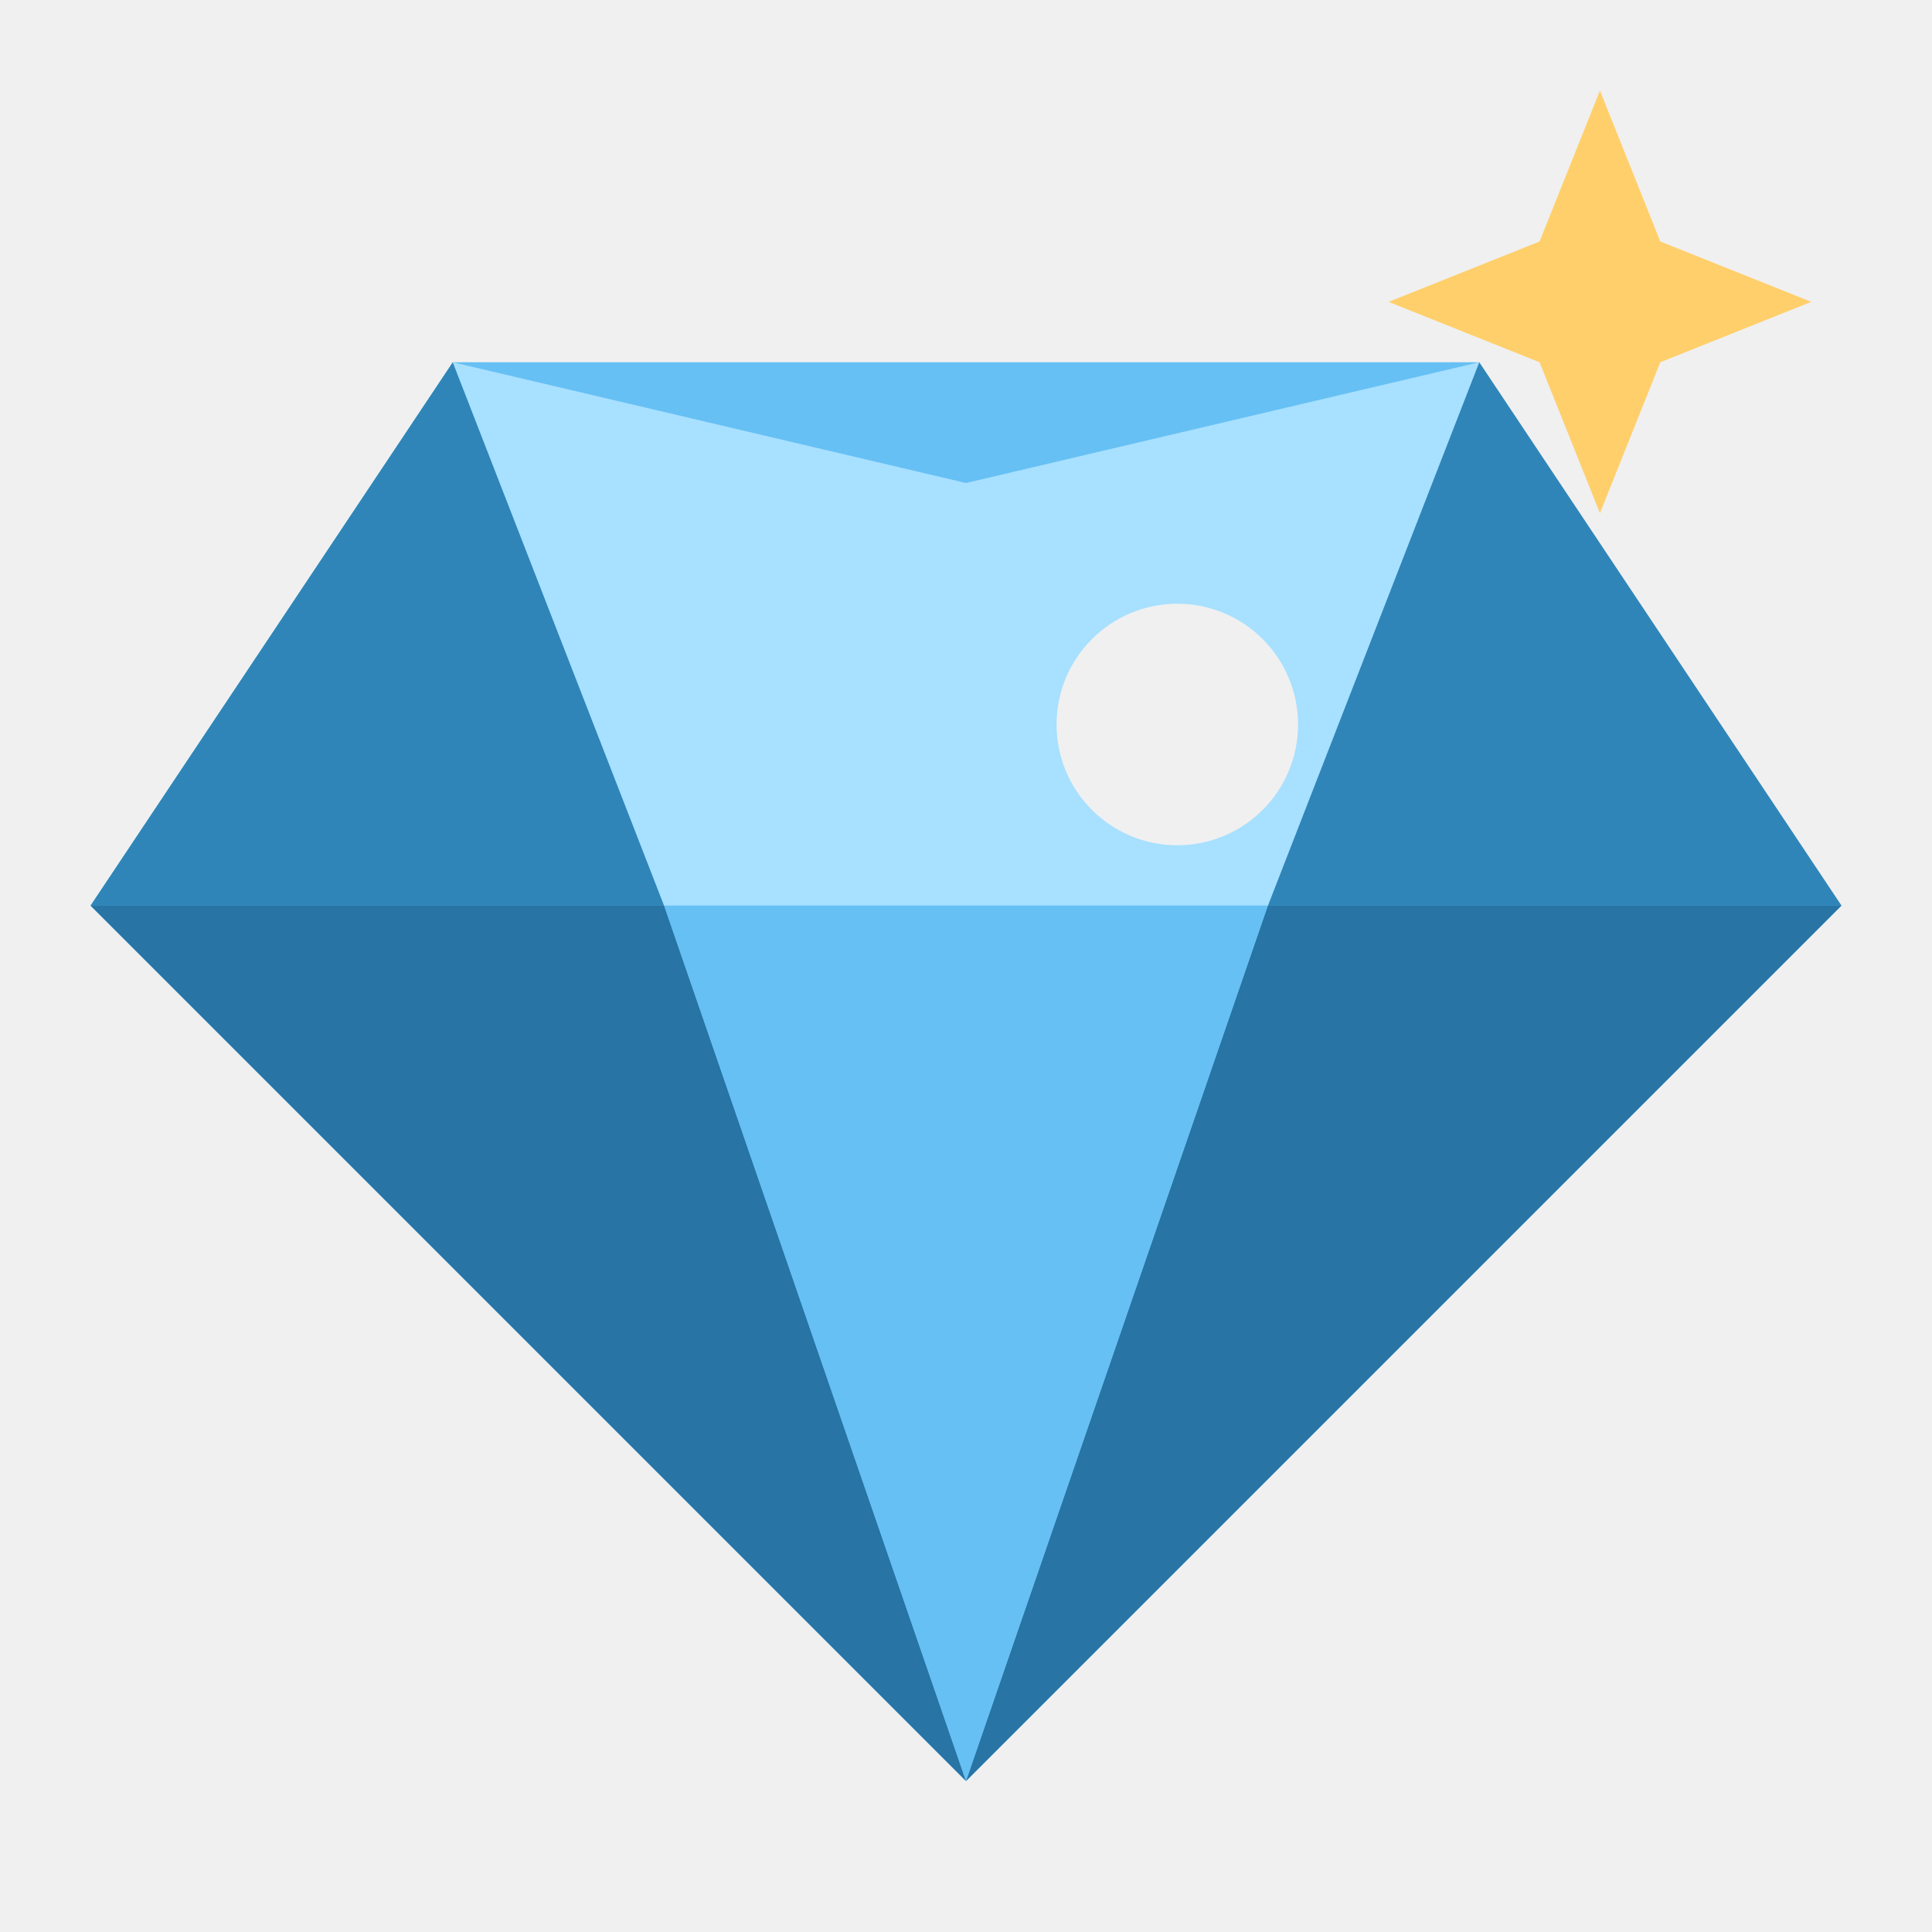
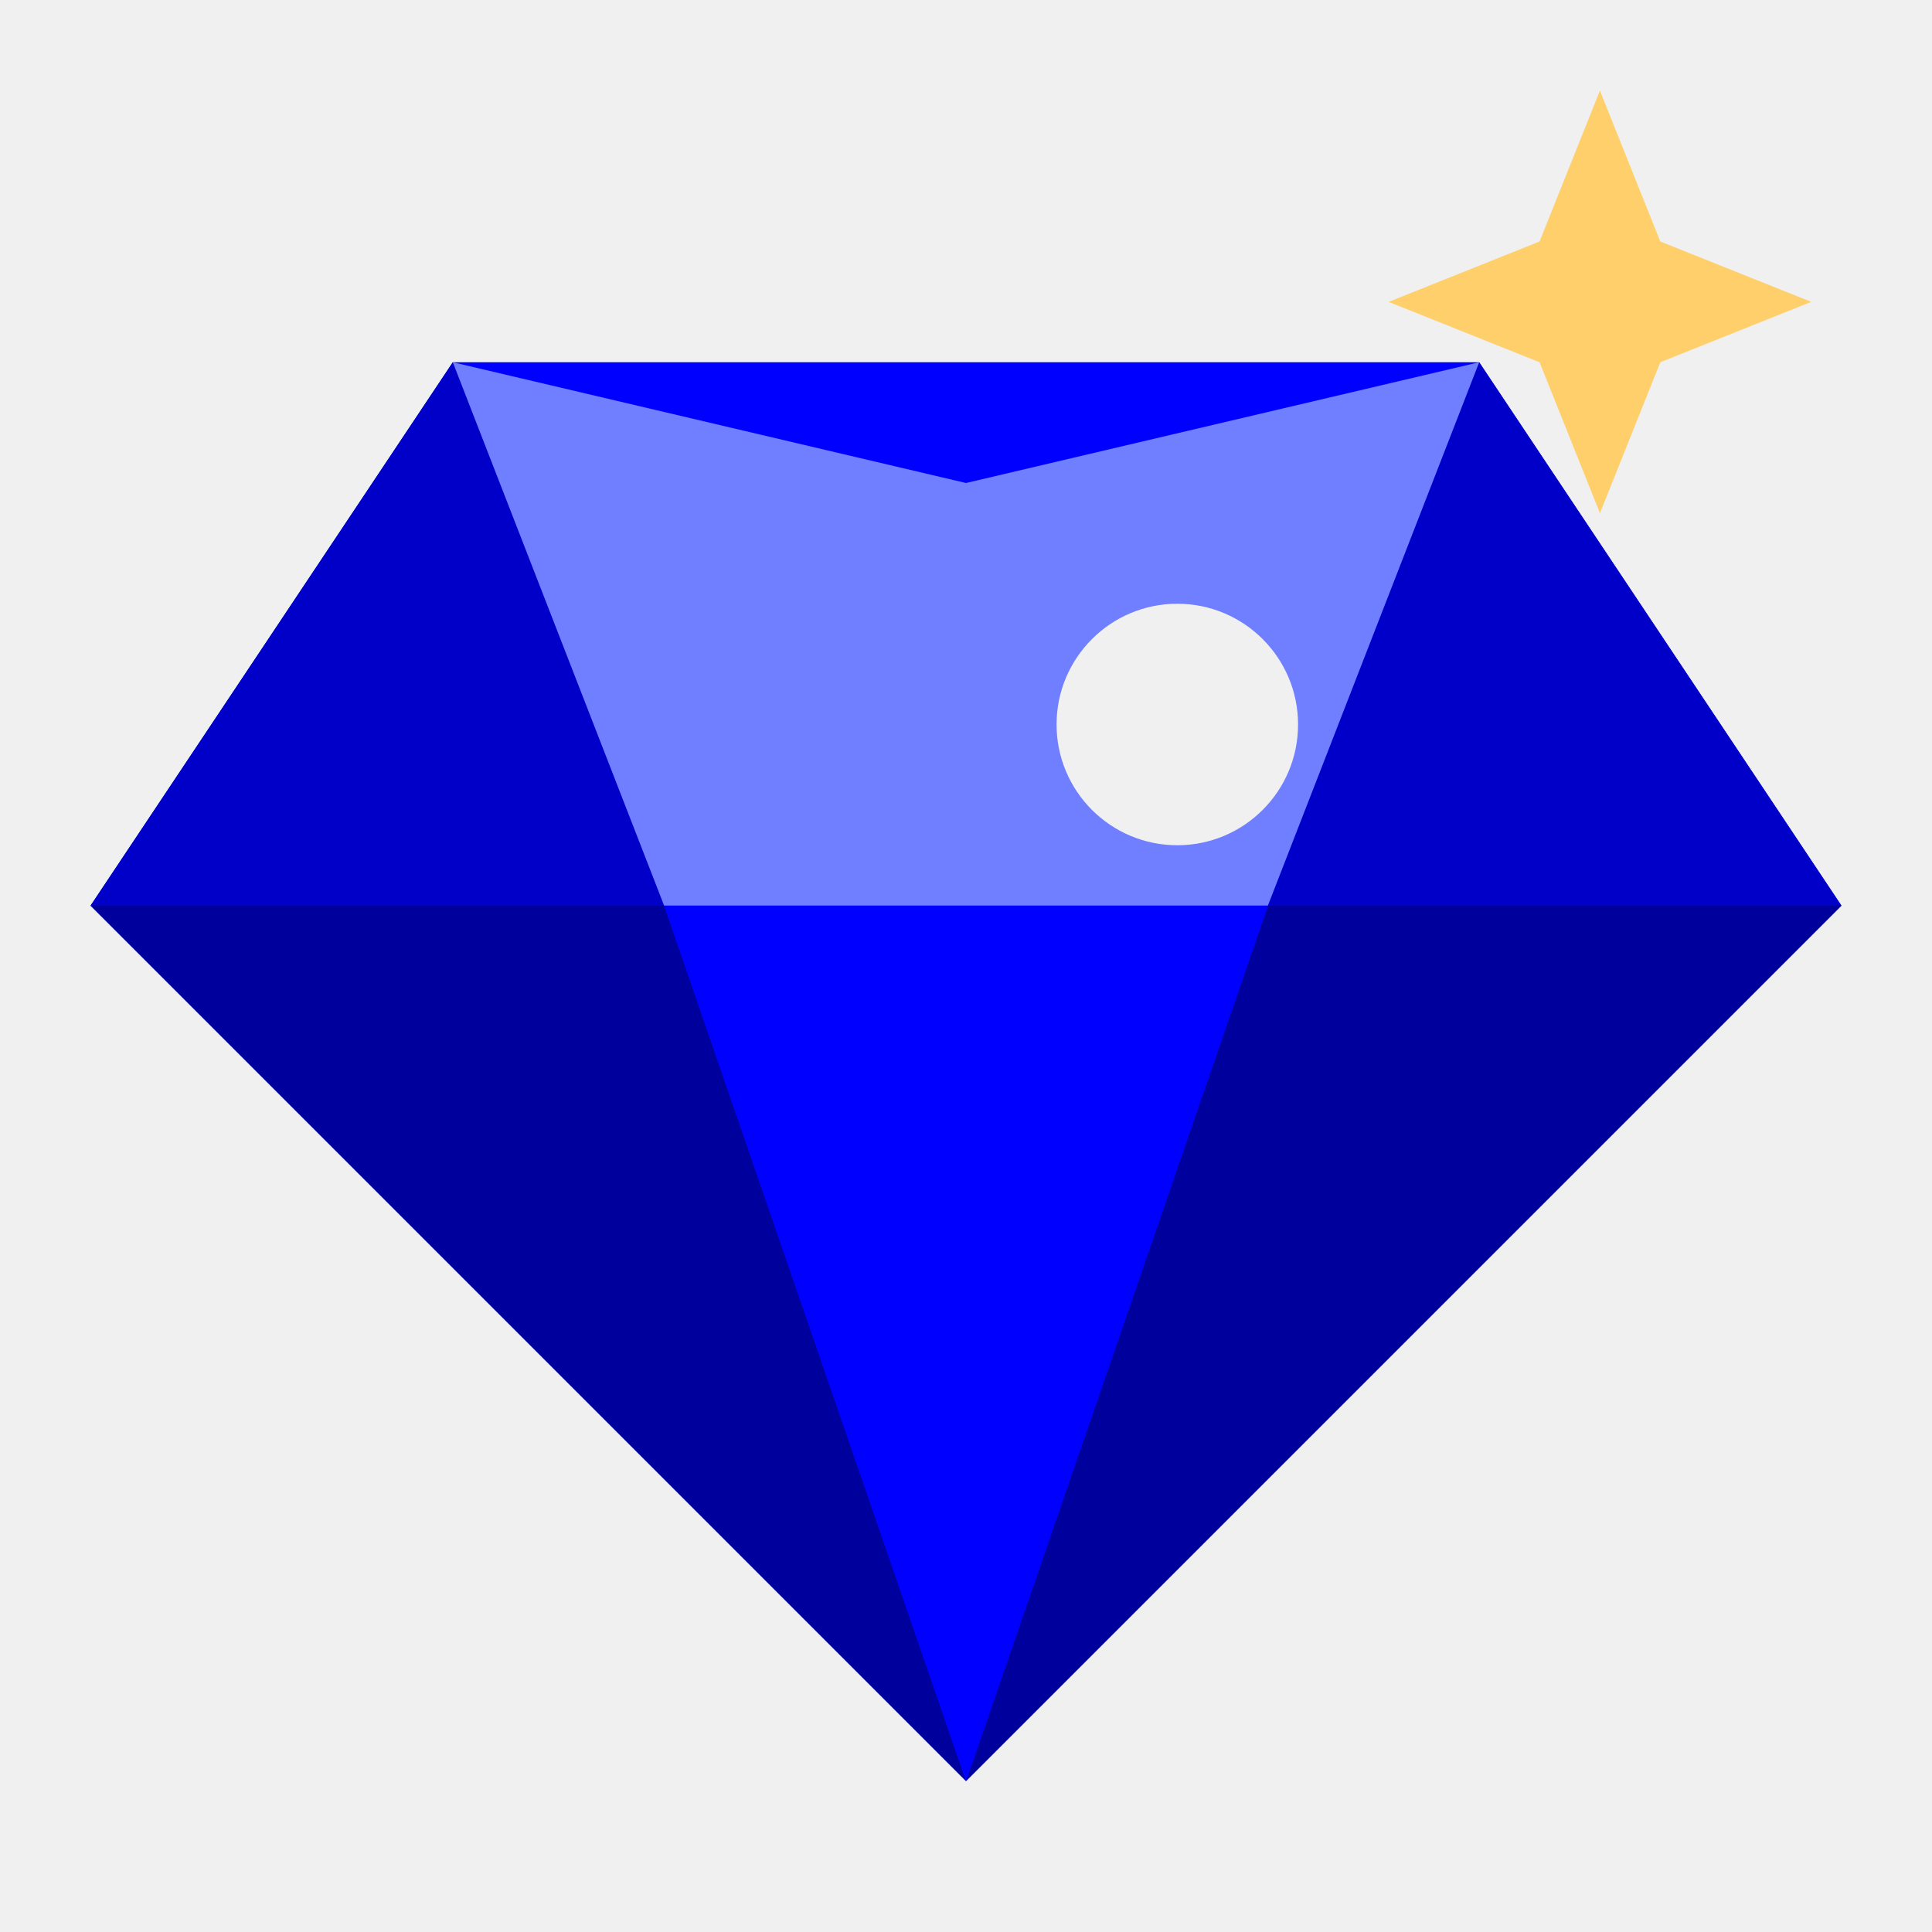
<svg xmlns="http://www.w3.org/2000/svg" viewBox="0 0 64 64">
  <defs>
    <mask id="hole">
      <rect width="64" height="64" fill="white" />
      <circle cx="39" cy="24" r="4" fill="black" />
    </mask>
  </defs>
  <g mask="url(#hole)">
-     <path d="M15 12h34l12 18-29 29L3 30z" fill="#66c0f4" />
-     <path d="m15 12 7 18H3zm34 0-7 18h19z" fill="#3085b8" />
-     <path d="m15 12 17 4 17-4-7 18H22z" fill="#a8e0ff" />
-     <path d="m3 30 29 29-10-29zm39 0L32 59l29-29z" fill="#2774a5" />
-     <path d="m22 30 10 29 10-29z" fill="#66c0f4" />
+     <path d="M15 12h34l12 18-29 29L3 30z" fill="#0000ff" />
+     <path d="m15 12 7 18H3zm34 0-7 18h19z" fill="#0000c8" />
+     <path d="m15 12 17 4 17-4-7 18H22z" fill="#6f7fff" />
+     <path d="m3 30 29 29-10-29zm39 0L32 59l29-29z" fill="#00009c" />
+     <path d="m22 30 10 29 10-29z" fill="#0000ff" />
  </g>
  <path d="m53 3 2 5 5 2-5 2-2 5-2-5-5-2 5-2z" fill="#ffcf6b" />
</svg>
